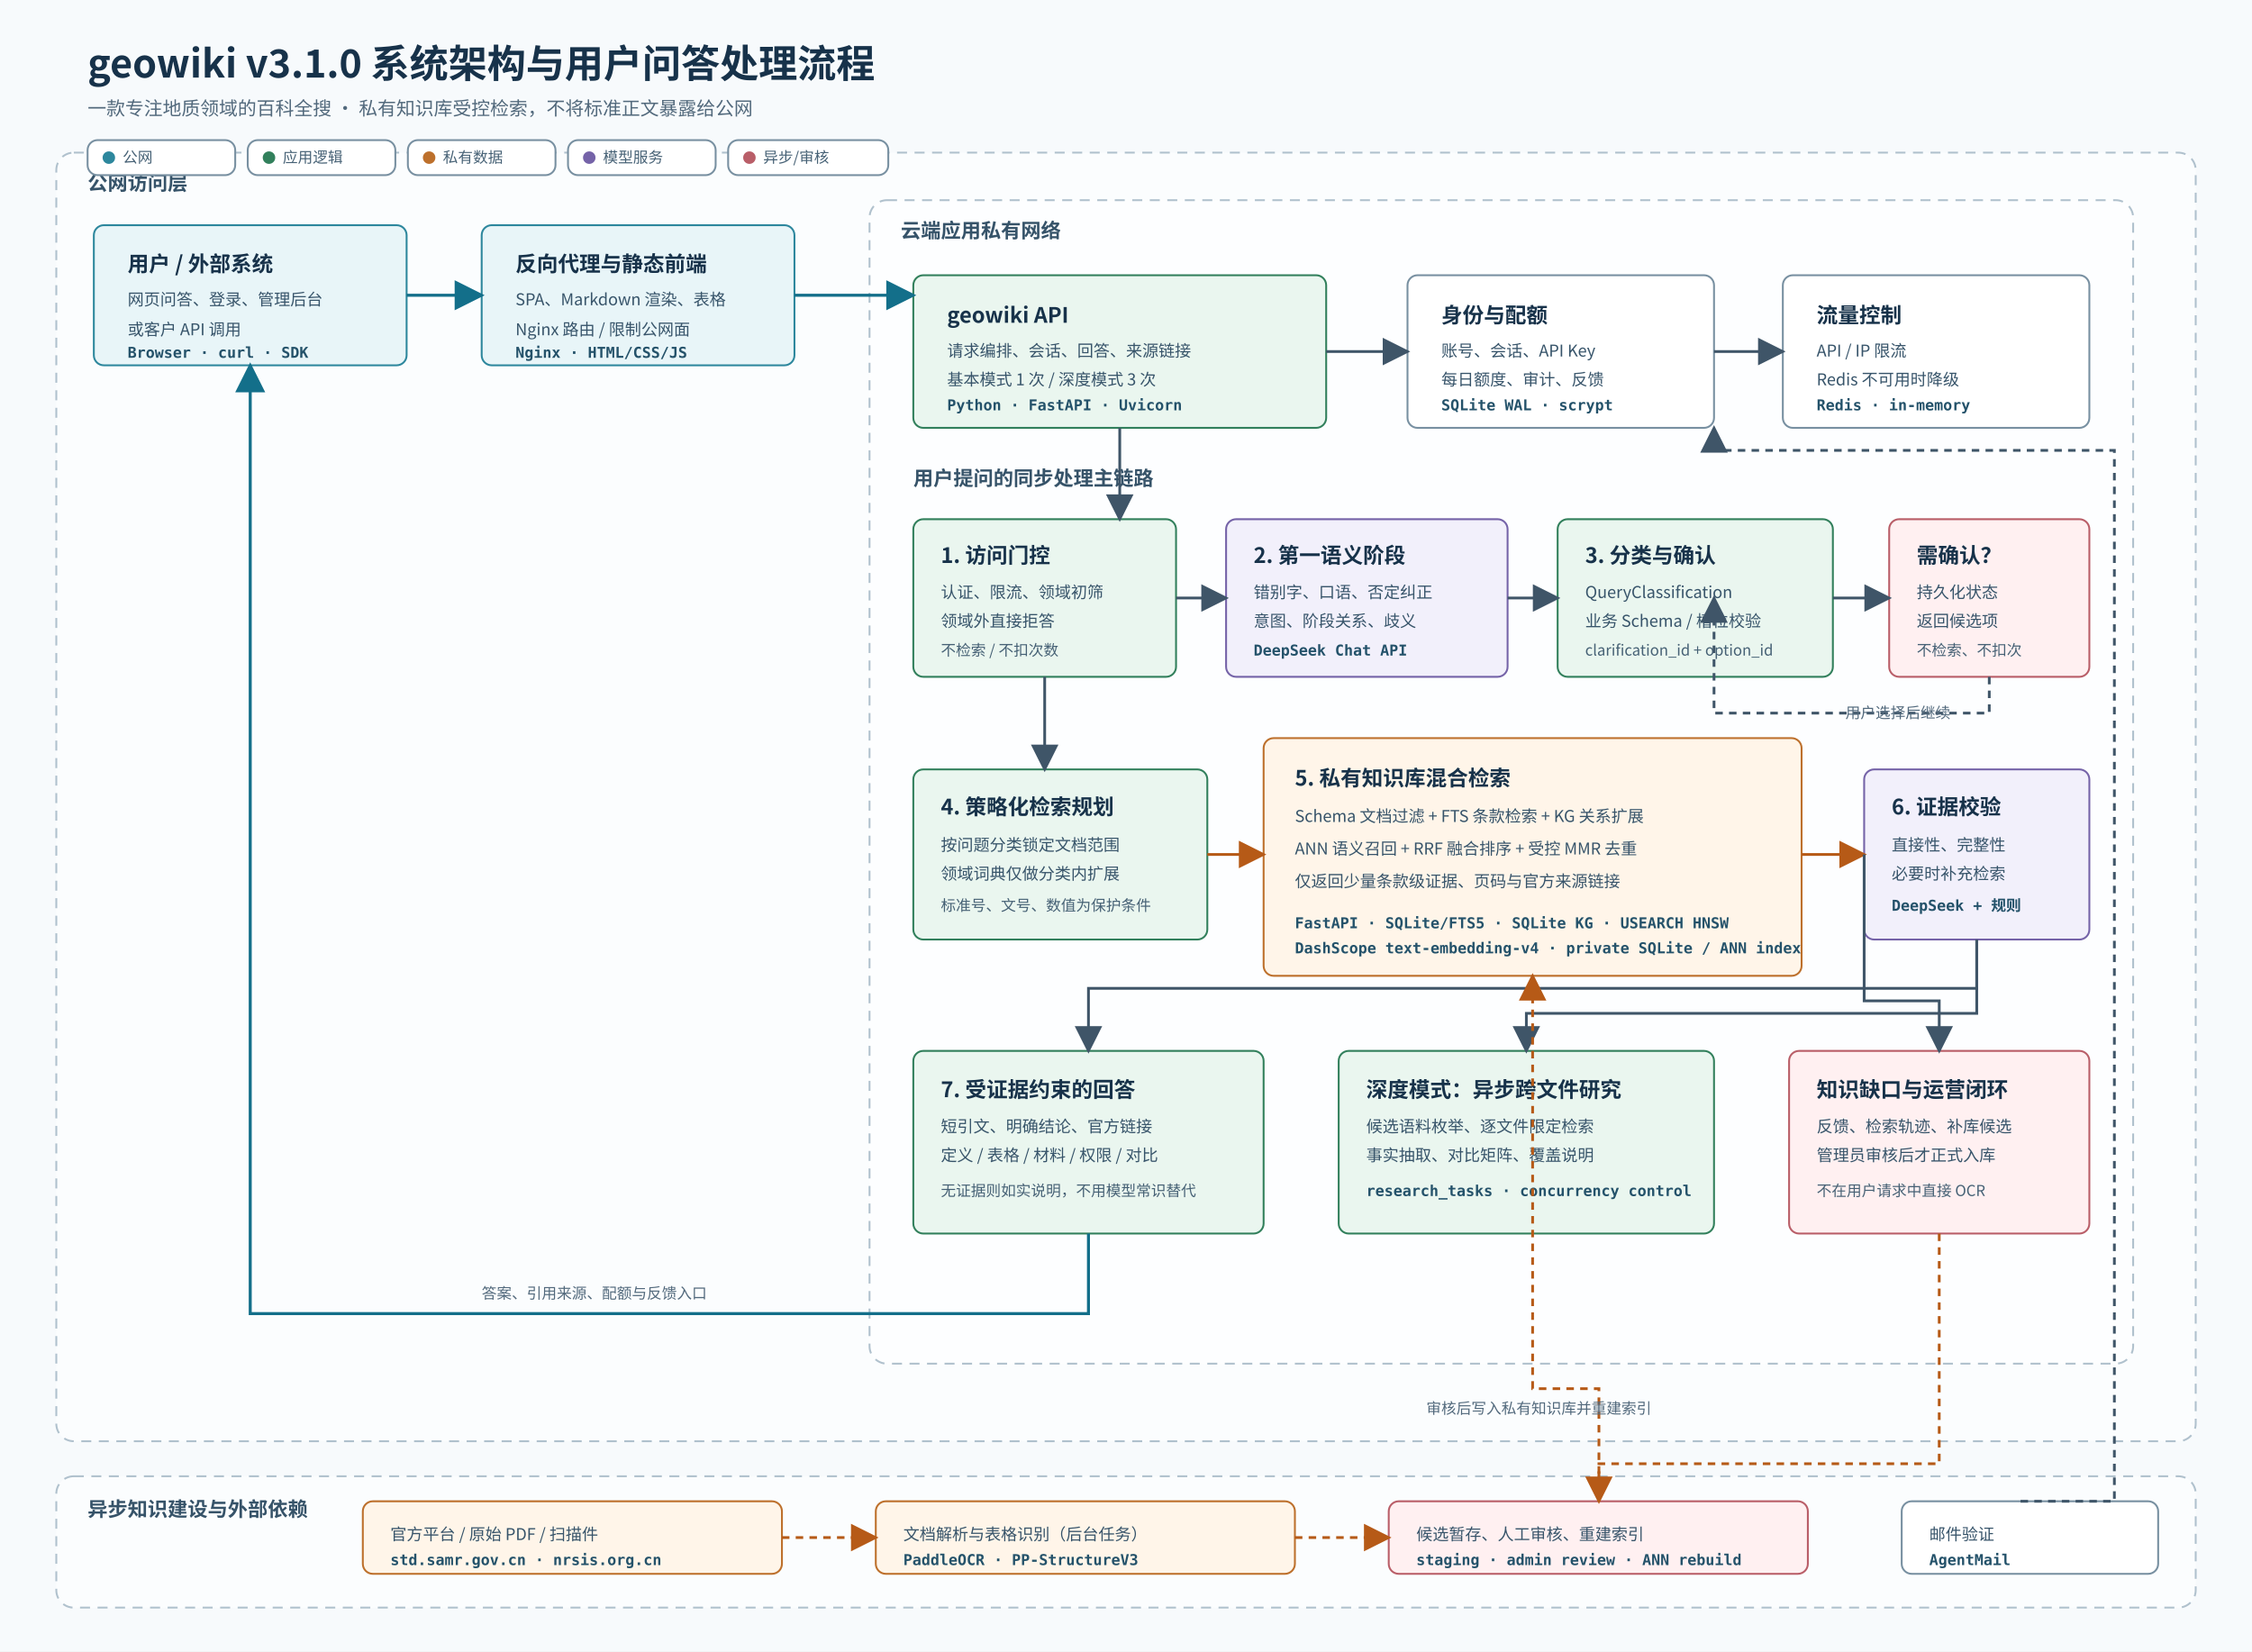
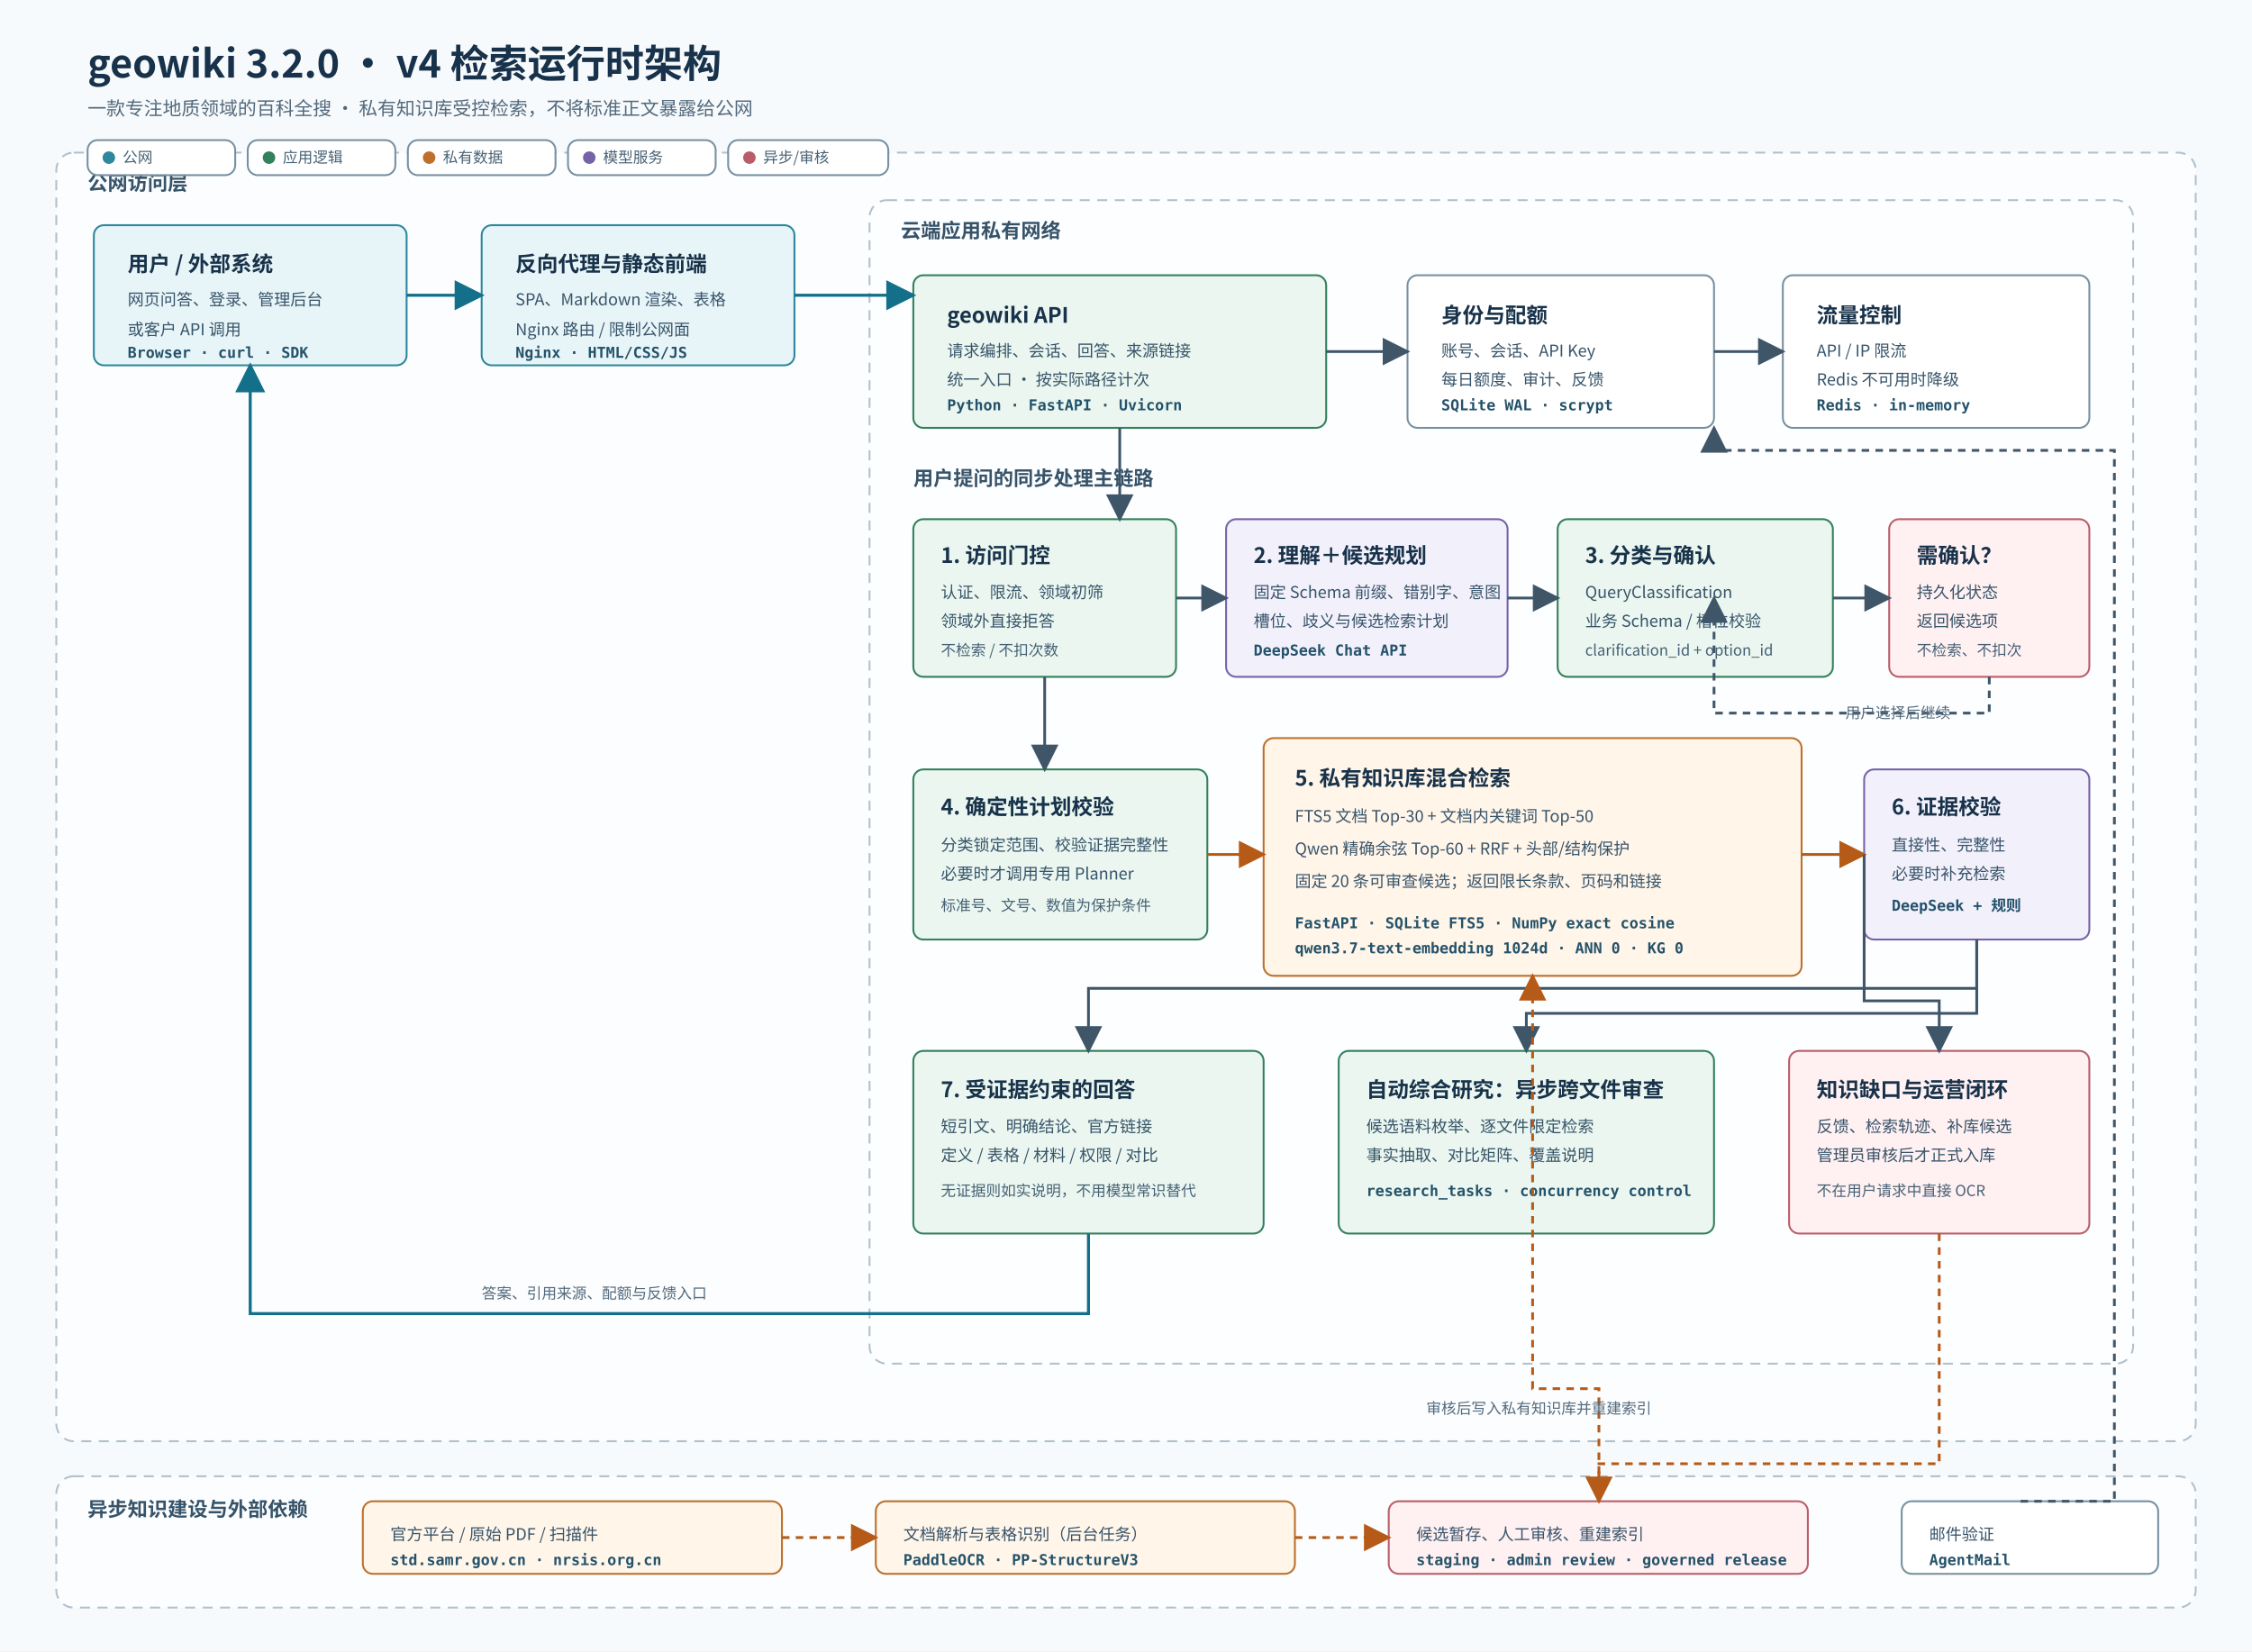
<svg xmlns="http://www.w3.org/2000/svg" width="1800" height="1320" viewBox="0 0 1800 1320" role="img" aria-labelledby="title desc">
  <defs>
    <marker id="arrow" markerWidth="10" markerHeight="10" refX="9" refY="5" orient="auto" markerUnits="strokeWidth">
      <path d="M0,0 L10,5 L0,10 z" fill="#3f5568" />
    </marker>
    <marker id="arrowBlue" markerWidth="10" markerHeight="10" refX="9" refY="5" orient="auto" markerUnits="strokeWidth">
      <path d="M0,0 L10,5 L0,10 z" fill="#136f8a" />
    </marker>
    <marker id="arrowOrange" markerWidth="10" markerHeight="10" refX="9" refY="5" orient="auto" markerUnits="strokeWidth">
      <path d="M0,0 L10,5 L0,10 z" fill="#b65a17" />
    </marker>
    <style>
      .canvas { fill: #f7fafc; }
      .title { font: 700 31px "Noto Sans CJK SC", "Microsoft YaHei", sans-serif; fill: #17324a; }
      .subtitle { font: 400 15px "Noto Sans CJK SC", "Microsoft YaHei", sans-serif; fill: #52697c; }
      .section { font: 700 16px "Noto Sans CJK SC", "Microsoft YaHei", sans-serif; fill: #365369; letter-spacing: 0; }
      .label { font: 700 17px "Noto Sans CJK SC", "Microsoft YaHei", sans-serif; fill: #17324a; }
      .small { font: 400 13px "Noto Sans CJK SC", "Microsoft YaHei", sans-serif; fill: #37546a; }
      .tiny { font: 400 12px "Noto Sans CJK SC", "Microsoft YaHei", sans-serif; fill: #466175; }
      .mono { font: 600 12px "SFMono-Regular", Consolas, monospace; fill: #24526a; }
      .box { stroke-width: 1.5; rx: 8; ry: 8; }
      .public { fill: #e8f5f8; stroke: #2d879d; }
      .api { fill: #eaf6ef; stroke: #32805c; }
      .private { fill: #fff5e9; stroke: #bd702c; }
      .model { fill: #f2f0fb; stroke: #7563a8; }
      .async { fill: #fff0f1; stroke: #b95e68; }
      .neutral { fill: #ffffff; stroke: #7890a1; }
      .boundary { fill: #ffffff; fill-opacity: .55; stroke: #b0c1cd; stroke-width: 1.5; stroke-dasharray: 8 6; rx: 14; ry: 14; }
      .flow { fill: none; stroke: #3f5568; stroke-width: 2.2; marker-end: url(#arrow); }
      .flow-blue { fill: none; stroke: #136f8a; stroke-width: 2.4; marker-end: url(#arrowBlue); }
      .flow-orange { fill: none; stroke: #b65a17; stroke-width: 2.2; marker-end: url(#arrowOrange); }
      .dashed { stroke-dasharray: 6 5; }
      .line-label { font: 400 12px "Noto Sans CJK SC", "Microsoft YaHei", sans-serif; fill: #52697c; }
    </style>
  </defs>
  <rect class="canvas" width="1800" height="1320" />
-   <text class="title" x="70" y="62">geowiki v3.1.0 系统架构与用户问答处理流程</text>
+   <text class="title" x="70" y="62">geowiki 3.2.0 · v4 检索运行时架构</text>
  <text class="subtitle" x="70" y="92">一款专注地质领域的百科全搜 · 私有知识库受控检索，不将标准正文暴露给公网</text>
  <rect class="boundary" x="45" y="122" width="1710" height="1030" />
  <text class="section" x="70" y="152">公网访问层</text>
  <rect class="public box" x="75" y="180" width="250" height="112" />
  <text class="label" x="102" y="217">用户 / 外部系统</text>
  <text class="small" x="102" y="244">网页问答、登录、管理后台</text>
  <text class="small" x="102" y="268">或客户 API 调用</text>
  <text class="mono" x="102" y="286">Browser · curl · SDK</text>
  <rect class="public box" x="385" y="180" width="250" height="112" />
  <text class="label" x="412" y="217">反向代理与静态前端</text>
  <text class="small" x="412" y="244">SPA、Markdown 渲染、表格</text>
  <text class="small" x="412" y="268">Nginx 路由 / 限制公网面</text>
  <text class="mono" x="412" y="286">Nginx · HTML/CSS/JS</text>
  <rect class="boundary" x="695" y="160" width="1010" height="930" />
  <text class="section" x="720" y="190">云端应用私有网络</text>
  <rect class="api box" x="730" y="220" width="330" height="122" />
  <text class="label" x="757" y="258">geowiki API</text>
  <text class="small" x="757" y="285">请求编排、会话、回答、来源链接</text>
-   <text class="small" x="757" y="308">基本模式 1 次 / 深度模式 3 次</text>
+   <text class="small" x="757" y="308">统一入口 · 按实际路径计次</text>
  <text class="mono" x="757" y="328">Python · FastAPI · Uvicorn</text>
  <rect class="neutral box" x="1125" y="220" width="245" height="122" />
  <text class="label" x="1152" y="258">身份与配额</text>
  <text class="small" x="1152" y="285">账号、会话、API Key</text>
  <text class="small" x="1152" y="308">每日额度、审计、反馈</text>
  <text class="mono" x="1152" y="328">SQLite WAL · scrypt</text>
  <rect class="neutral box" x="1425" y="220" width="245" height="122" />
  <text class="label" x="1452" y="258">流量控制</text>
  <text class="small" x="1452" y="285">API / IP 限流</text>
  <text class="small" x="1452" y="308">Redis 不可用时降级</text>
  <text class="mono" x="1452" y="328">Redis · in-memory</text>
  <text class="section" x="730" y="388">用户提问的同步处理主链路</text>
  <rect class="api box" x="730" y="415" width="210" height="126" />
  <text class="label" x="752" y="450">1. 访问门控</text>
  <text class="small" x="752" y="478">认证、限流、领域初筛</text>
  <text class="small" x="752" y="501">领域外直接拒答</text>
  <text class="tiny" x="752" y="524">不检索 / 不扣次数</text>
  <rect class="model box" x="980" y="415" width="225" height="126" />
-   <text class="label" x="1002" y="450">2. 第一语义阶段</text>
-   <text class="small" x="1002" y="478">错别字、口语、否定纠正</text>
-   <text class="small" x="1002" y="501">意图、阶段关系、歧义</text>
+   <text class="label" x="1002" y="450">2. 理解＋候选规划</text>
+   <text class="small" x="1002" y="478">固定 Schema 前缀、错别字、意图</text>
+   <text class="small" x="1002" y="501">槽位、歧义与候选检索计划</text>
  <text class="mono" x="1002" y="524">DeepSeek Chat API</text>
  <rect class="api box" x="1245" y="415" width="220" height="126" />
  <text class="label" x="1267" y="450">3. 分类与确认</text>
  <text class="small" x="1267" y="478">QueryClassification</text>
  <text class="small" x="1267" y="501">业务 Schema / 槽位校验</text>
  <text class="tiny" x="1267" y="524">clarification_id + option_id</text>
  <rect class="async box" x="1510" y="415" width="160" height="126" />
  <text class="label" x="1532" y="450">需确认？</text>
  <text class="small" x="1532" y="478">持久化状态</text>
  <text class="small" x="1532" y="501">返回候选项</text>
  <text class="tiny" x="1532" y="524">不检索、不扣次</text>
  <rect class="api box" x="730" y="615" width="235" height="136" />
-   <text class="label" x="752" y="651">4. 策略化检索规划</text>
-   <text class="small" x="752" y="680">按问题分类锁定文档范围</text>
-   <text class="small" x="752" y="703">领域词典仅做分类内扩展</text>
+   <text class="label" x="752" y="651">4. 确定性计划校验</text>
+   <text class="small" x="752" y="680">分类锁定范围、校验证据完整性</text>
+   <text class="small" x="752" y="703">必要时才调用专用 Planner</text>
  <text class="tiny" x="752" y="728">标准号、文号、数值为保护条件</text>
  <rect class="private box" x="1010" y="590" width="430" height="190" />
  <text class="label" x="1035" y="628">5. 私有知识库混合检索</text>
-   <text class="small" x="1035" y="657">Schema 文档过滤 + FTS 条款检索 + KG 关系扩展</text>
-   <text class="small" x="1035" y="683">ANN 语义召回 + RRF 融合排序 + 受控 MMR 去重</text>
-   <text class="small" x="1035" y="709">仅返回少量条款级证据、页码与官方来源链接</text>
-   <text class="mono" x="1035" y="742">FastAPI · SQLite/FTS5 · SQLite KG · USEARCH HNSW</text>
-   <text class="mono" x="1035" y="762">DashScope text-embedding-v4 · private SQLite / ANN index</text>
+   <text class="small" x="1035" y="657">FTS5 文档 Top-30 + 文档内关键词 Top-50</text>
+   <text class="small" x="1035" y="683">Qwen 精确余弦 Top-60 + RRF + 头部/结构保护</text>
+   <text class="small" x="1035" y="709">固定 20 条可审查候选；返回限长条款、页码和链接</text>
+   <text class="mono" x="1035" y="742">FastAPI · SQLite FTS5 · NumPy exact cosine</text>
+   <text class="mono" x="1035" y="762">qwen3.7-text-embedding 1024d · ANN 0 · KG 0</text>
  <rect class="model box" x="1490" y="615" width="180" height="136" />
  <text class="label" x="1512" y="651">6. 证据校验</text>
  <text class="small" x="1512" y="680">直接性、完整性</text>
  <text class="small" x="1512" y="703">必要时补充检索</text>
  <text class="mono" x="1512" y="728">DeepSeek + 规则</text>
  <rect class="api box" x="730" y="840" width="280" height="146" />
  <text class="label" x="752" y="877">7. 受证据约束的回答</text>
  <text class="small" x="752" y="905">短引文、明确结论、官方链接</text>
  <text class="small" x="752" y="928">定义 / 表格 / 材料 / 权限 / 对比</text>
  <text class="tiny" x="752" y="956">无证据则如实说明，不用模型常识替代</text>
  <rect class="api box" x="1070" y="840" width="300" height="146" />
-   <text class="label" x="1092" y="877">深度模式：异步跨文件研究</text>
+   <text class="label" x="1092" y="877">自动综合研究：异步跨文件审查</text>
  <text class="small" x="1092" y="905">候选语料枚举、逐文件限定检索</text>
  <text class="small" x="1092" y="928">事实抽取、对比矩阵、覆盖说明</text>
  <text class="mono" x="1092" y="956">research_tasks · concurrency control</text>
  <rect class="async box" x="1430" y="840" width="240" height="146" />
  <text class="label" x="1452" y="877">知识缺口与运营闭环</text>
  <text class="small" x="1452" y="905">反馈、检索轨迹、补库候选</text>
  <text class="small" x="1452" y="928">管理员审核后才正式入库</text>
  <text class="tiny" x="1452" y="956">不在用户请求中直接 OCR</text>
  <rect class="boundary" x="45" y="1180" width="1710" height="105" />
  <text class="section" x="70" y="1212">异步知识建设与外部依赖</text>
  <rect class="private box" x="290" y="1200" width="335" height="58" />
  <text class="small" x="312" y="1231">官方平台 / 原始 PDF / 扫描件</text>
  <text class="mono" x="312" y="1251">std.samr.gov.cn · nrsis.org.cn</text>
  <rect class="private box" x="700" y="1200" width="335" height="58" />
  <text class="small" x="722" y="1231">文档解析与表格识别（后台任务）</text>
  <text class="mono" x="722" y="1251">PaddleOCR · PP-StructureV3</text>
  <rect class="async box" x="1110" y="1200" width="335" height="58" />
  <text class="small" x="1132" y="1231">候选暂存、人工审核、重建索引</text>
-   <text class="mono" x="1132" y="1251">staging · admin review · ANN rebuild</text>
+   <text class="mono" x="1132" y="1251">staging · admin review · governed release</text>
  <rect class="neutral box" x="1520" y="1200" width="205" height="58" />
  <text class="small" x="1542" y="1231">邮件验证</text>
  <text class="mono" x="1542" y="1251">AgentMail</text>
  <path class="flow-blue" d="M325 236 H385" />
  <path class="flow-blue" d="M635 236 H730" />
  <path class="flow" d="M1060 281 H1125" />
  <path class="flow" d="M1370 281 H1425" />
  <path class="flow" d="M895 342 V415" />
  <path class="flow" d="M940 478 H980" />
  <path class="flow" d="M1205 478 H1245" />
  <path class="flow" d="M1465 478 H1510" />
  <path class="flow dashed" d="M1590 541 V570 H1370 V478" />
  <text class="line-label" x="1475" y="574">用户选择后继续</text>
  <path class="flow" d="M835 541 V615" />
  <path class="flow-orange" d="M965 683 H1010" />
  <path class="flow-orange" d="M1440 683 H1490" />
  <path class="flow" d="M1580 751 V790 H870 V840" />
  <path class="flow" d="M1580 751 V810 H1220 V840" />
  <path class="flow" d="M1490 683 V800 H1550 V840" />
  <path class="flow-blue" d="M870 986 V1050 H200 V292" />
  <text class="line-label" x="385" y="1038">答案、引用来源、配额与反馈入口</text>
  <path class="flow-orange dashed" d="M1550 986 V1170 H1278 V1200" />
  <path class="flow-orange dashed" d="M625 1229 H700" />
  <path class="flow-orange dashed" d="M1035 1229 H1110" />
  <path class="flow-orange dashed" d="M1278 1200 V1110 H1225 V780" />
  <text class="line-label" x="1140" y="1130">审核后写入私有知识库并重建索引</text>
  <path class="flow dashed" d="M1615 1200 H1690 V360 H1370 V342" />
  <rect class="neutral box" x="70" y="112" width="118" height="28" />
  <circle cx="87" cy="126" r="5" fill="#2d879d" />
  <text class="tiny" x="98" y="130">公网</text>
  <rect class="neutral box" x="198" y="112" width="118" height="28" />
  <circle cx="215" cy="126" r="5" fill="#32805c" />
  <text class="tiny" x="226" y="130">应用逻辑</text>
  <rect class="neutral box" x="326" y="112" width="118" height="28" />
  <circle cx="343" cy="126" r="5" fill="#bd702c" />
  <text class="tiny" x="354" y="130">私有数据</text>
  <rect class="neutral box" x="454" y="112" width="118" height="28" />
  <circle cx="471" cy="126" r="5" fill="#7563a8" />
  <text class="tiny" x="482" y="130">模型服务</text>
  <rect class="neutral box" x="582" y="112" width="128" height="28" />
  <circle cx="599" cy="126" r="5" fill="#b95e68" />
  <text class="tiny" x="610" y="130">异步/审核</text>
</svg>
